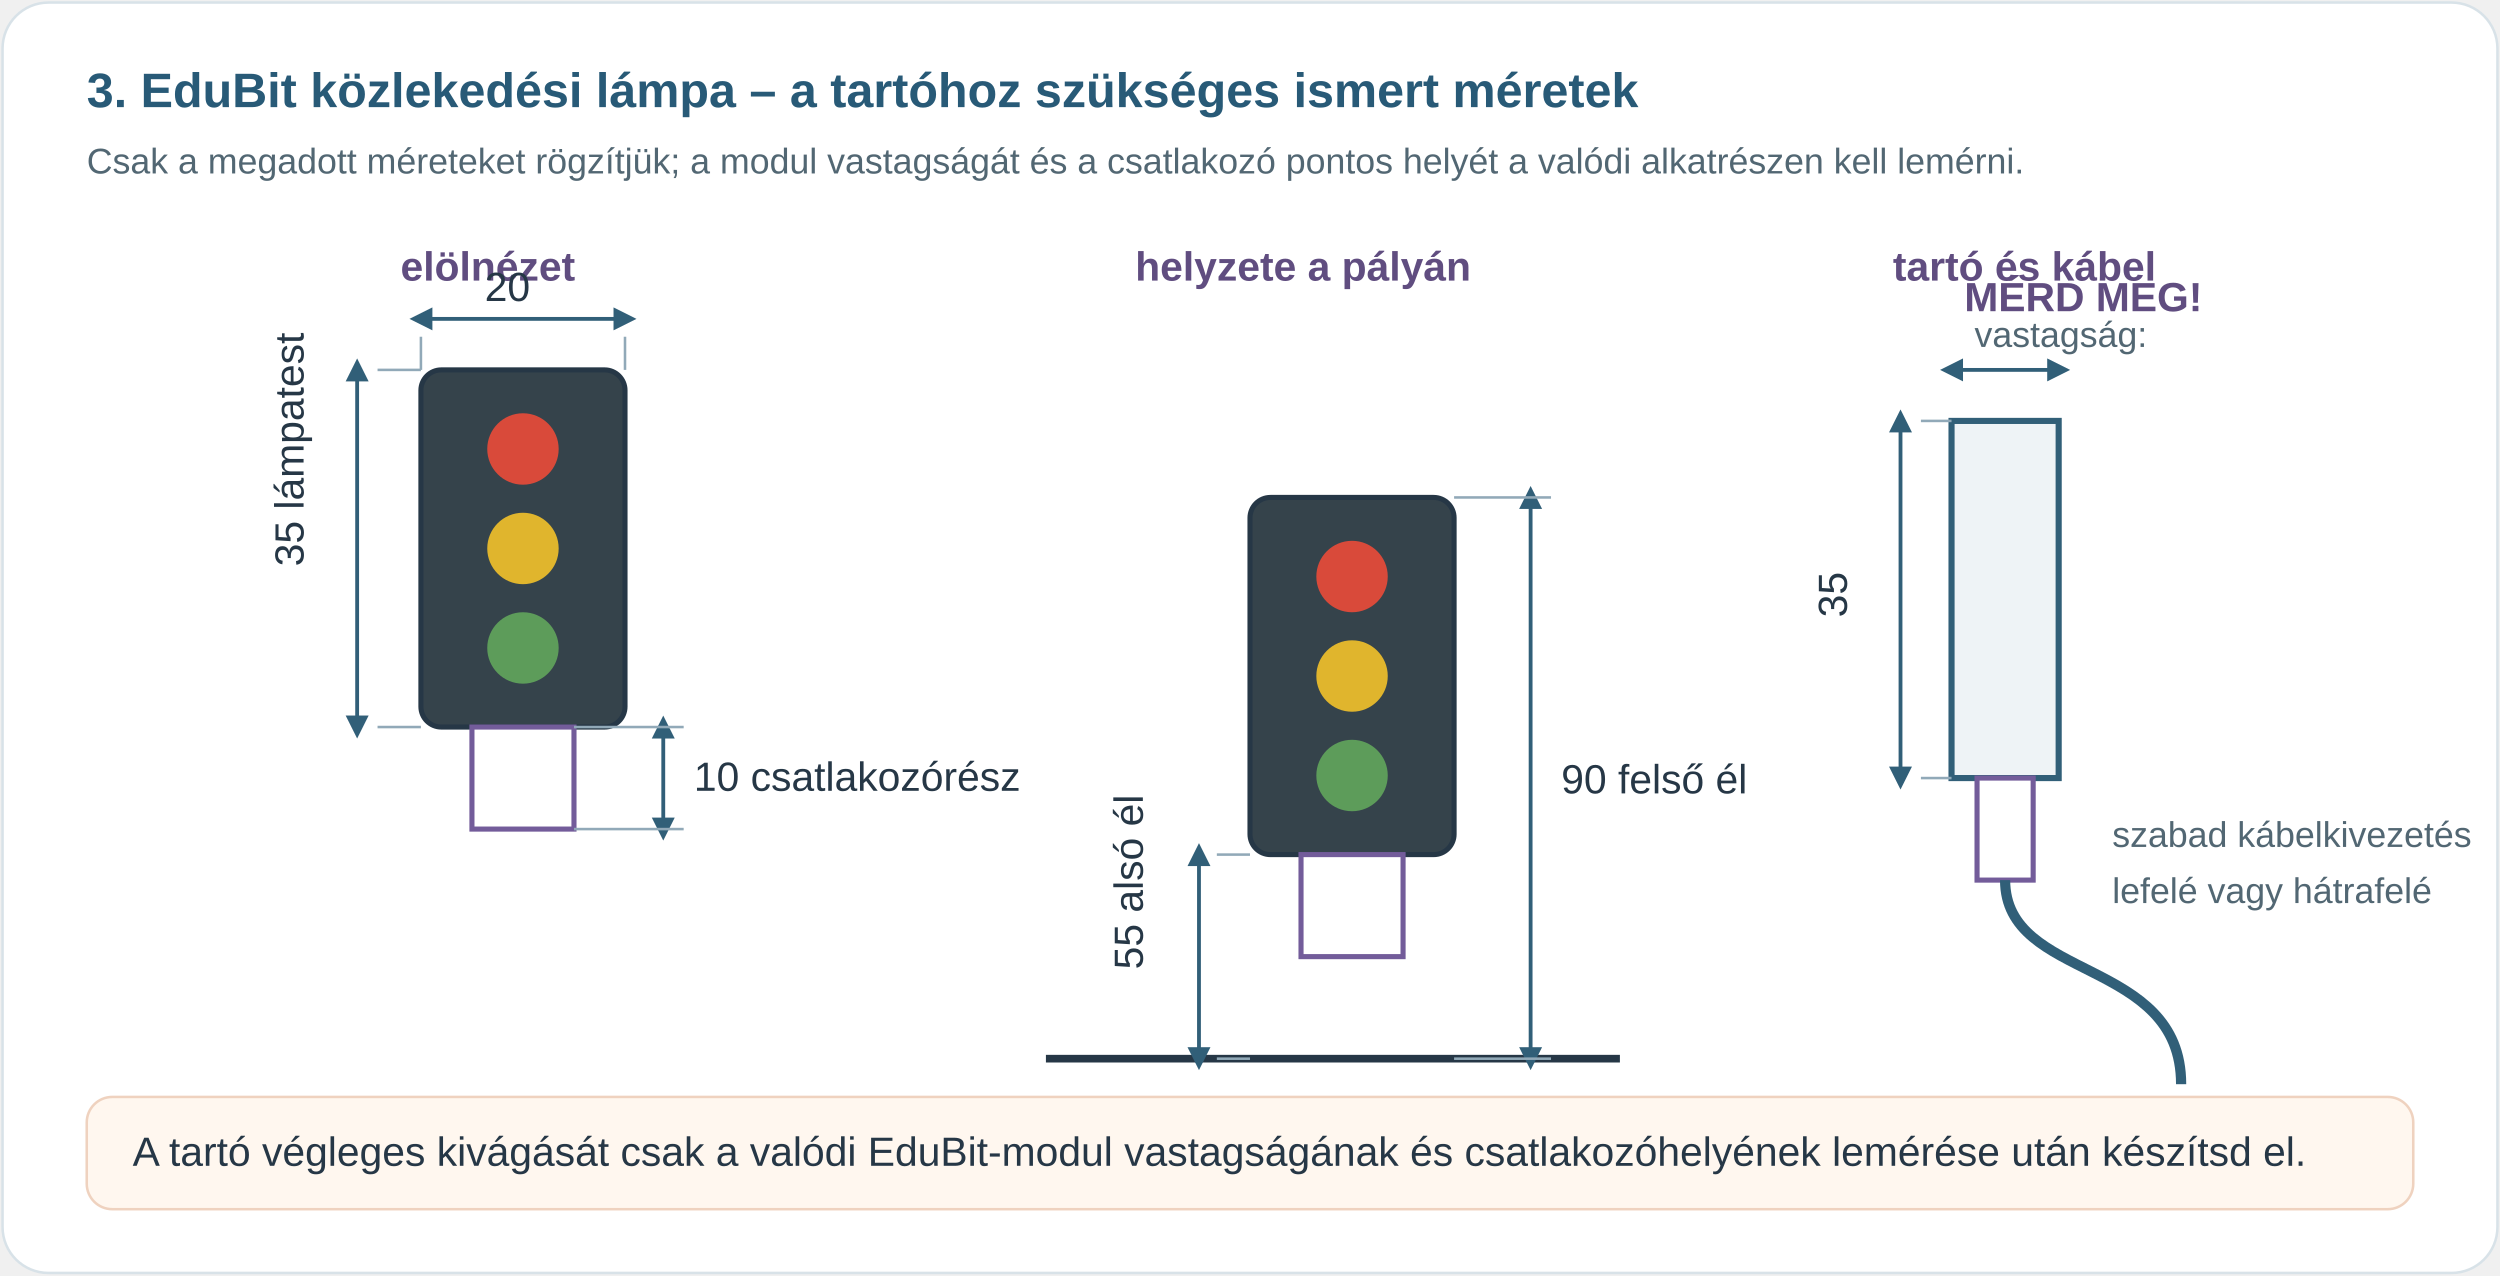
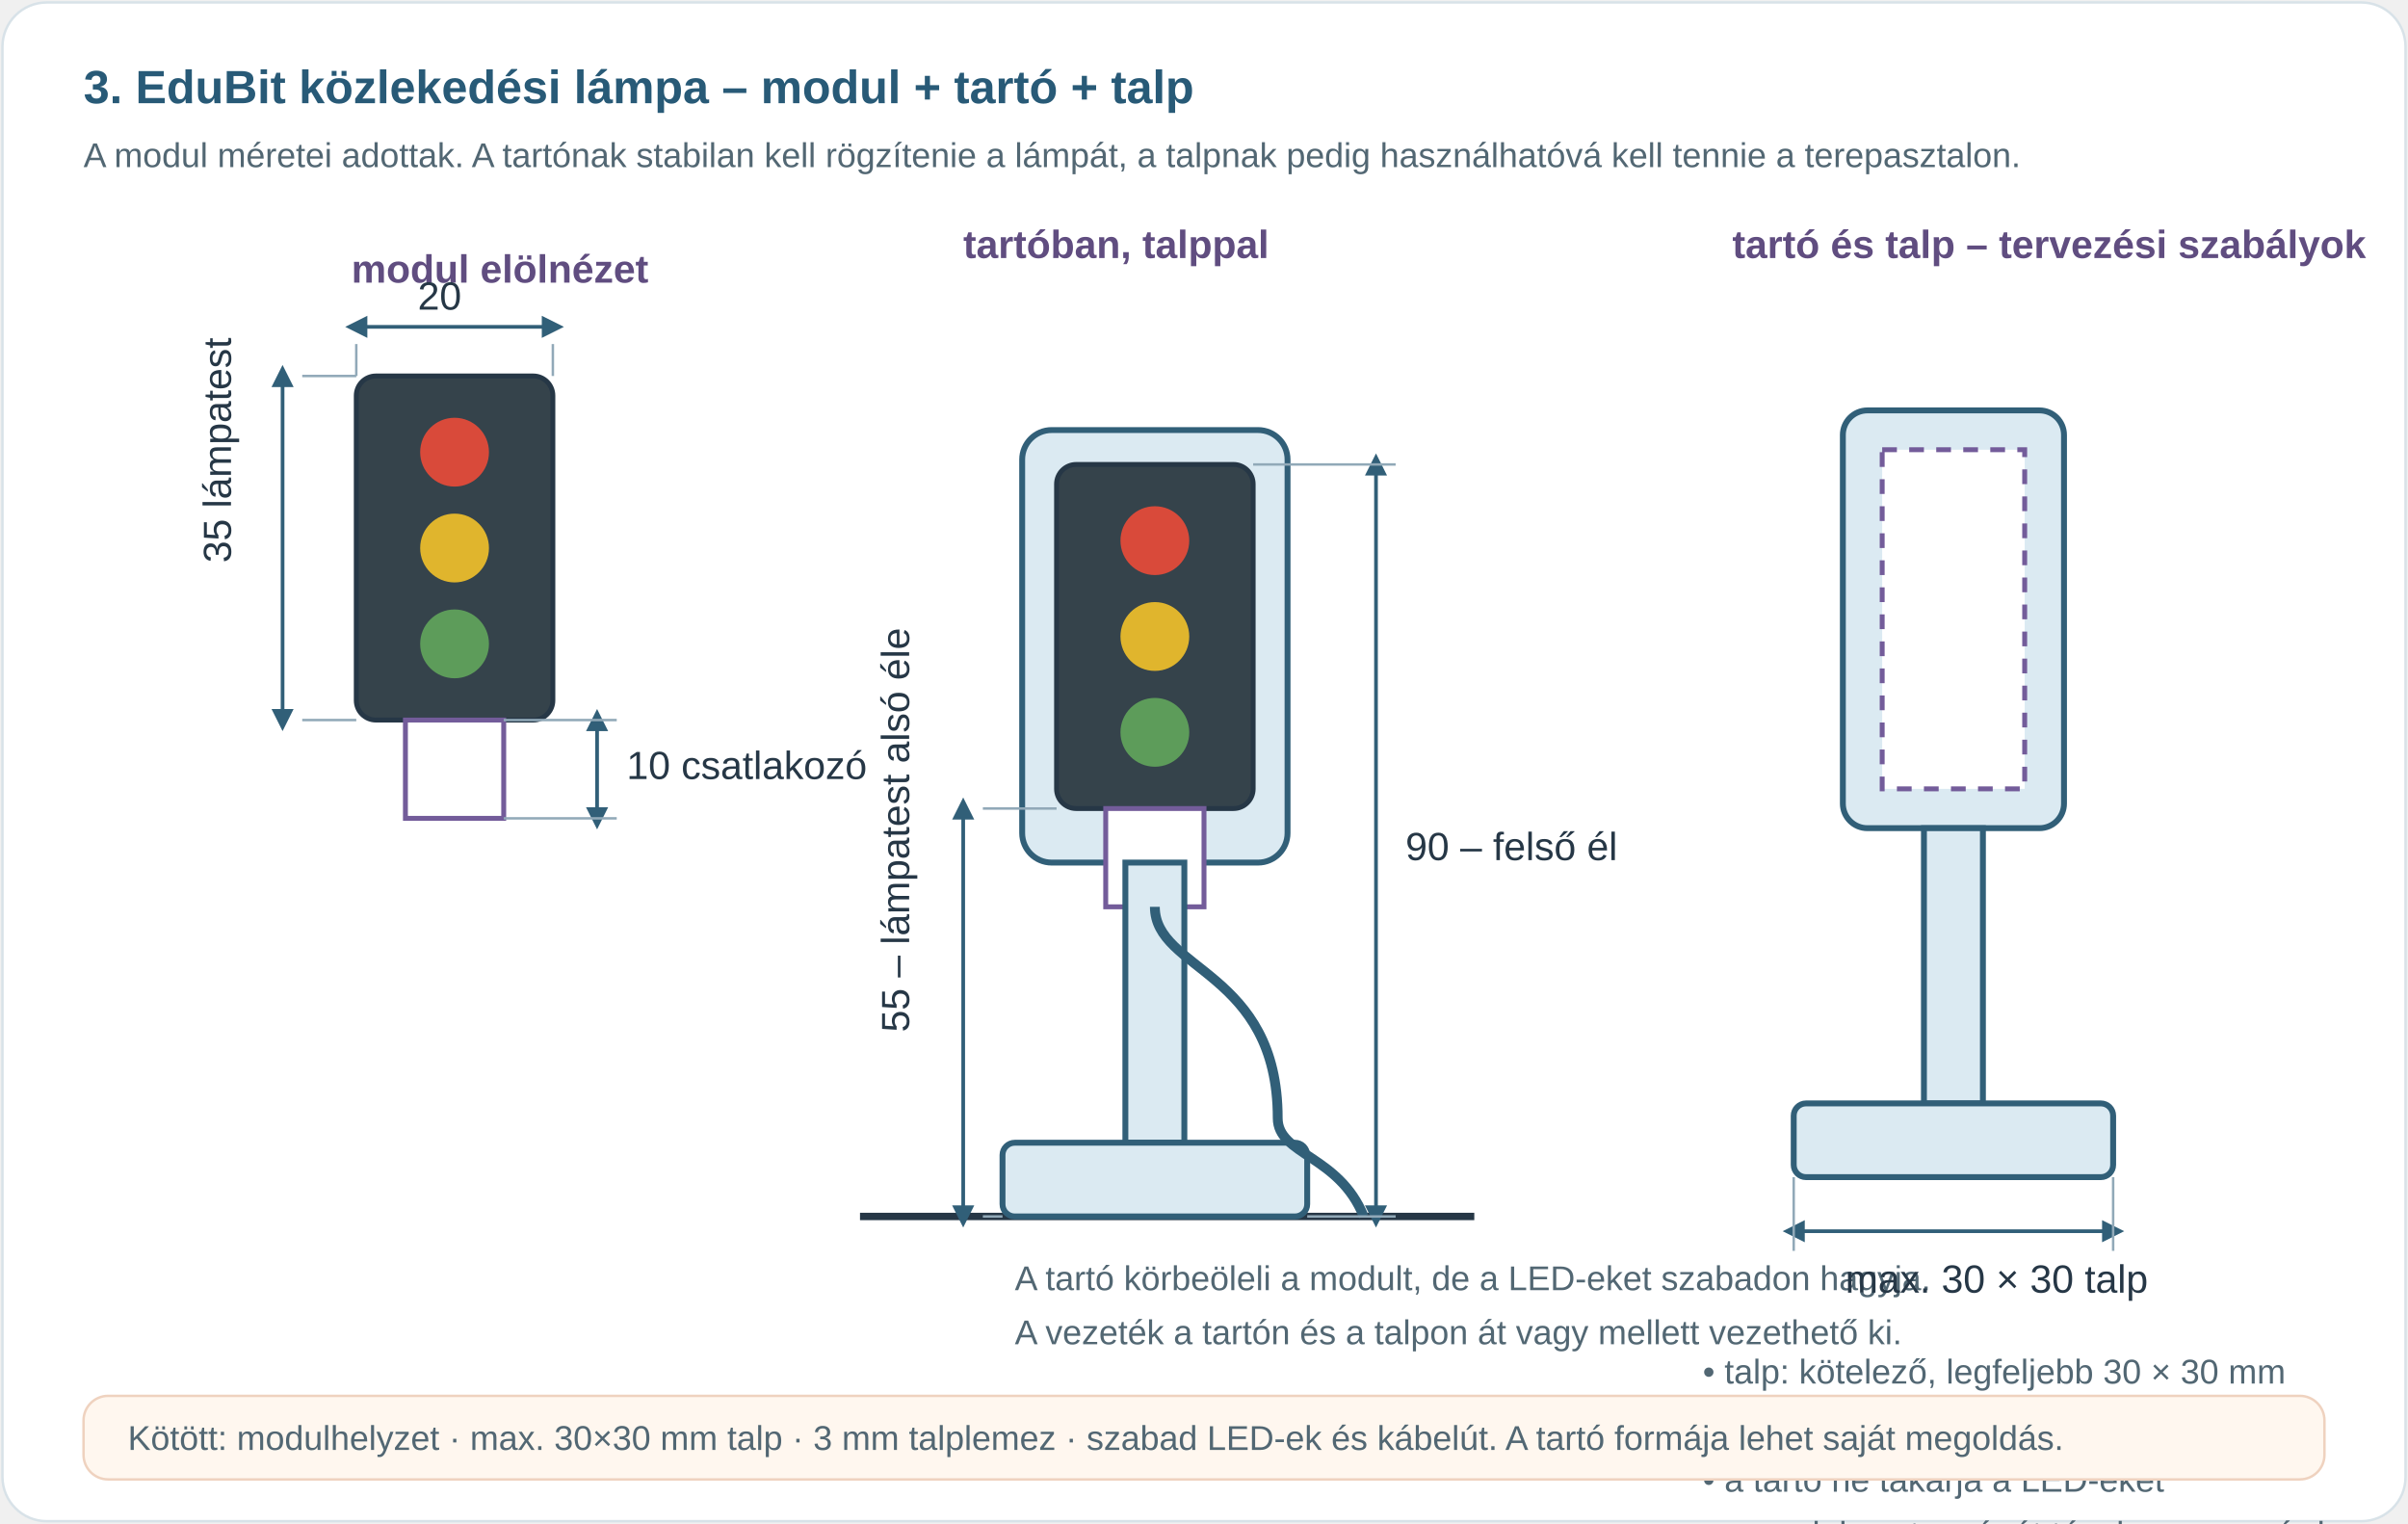
- <svg xmlns="http://www.w3.org/2000/svg" viewBox="0 0 980 500" role="img" aria-labelledby="title desc">
+ <svg xmlns="http://www.w3.org/2000/svg" viewBox="0 0 980 620" role="img" aria-labelledby="title desc">
  <defs>
    <marker id="arrow" viewBox="0 0 10 10" refX="5" refY="5" markerWidth="6" markerHeight="6" orient="auto-start-reverse">
      <path d="M0 0 L10 5 L0 10z" fill="#315f78" />
    </marker>
-     <style>.obj{fill:#eef3f6;stroke:#315f78;stroke-width:2.4}.dark{fill:#35434b;stroke:#263746;stroke-width:2}.connector{fill:#fff;stroke:#735c9a;stroke-width:2}.dim{stroke:#315f78;stroke-width:1.5;marker-start:url(#arrow);marker-end:url(#arrow)}.ext{stroke:#91a9b8;stroke-width:1}.txt{font:16px Arial,sans-serif;fill:#263746}.small{font:14px Arial,sans-serif;fill:#526773}.head{font:bold 19px Arial,sans-serif;fill:#285a77}.label{font:bold 16px Arial,sans-serif;fill:#604d80}</style>
+     <style>.obj{fill:#eef3f6;stroke:#315f78;stroke-width:2.4}.dark{fill:#35434b;stroke:#263746;stroke-width:2}.holder{fill:#dbeaf2;stroke:#315f78;stroke-width:2.4}.connector{fill:#fff;stroke:#735c9a;stroke-width:2}.dim{stroke:#315f78;stroke-width:1.5;marker-start:url(#arrow);marker-end:url(#arrow)}.ext{stroke:#91a9b8;stroke-width:1}.txt{font:16px Arial,sans-serif;fill:#263746}.small{font:14px Arial,sans-serif;fill:#526773}.head{font:bold 19px Arial,sans-serif;fill:#285a77}.label{font:bold 16px Arial,sans-serif;fill:#604d80}</style>
  </defs>
-   <rect x="1" y="1" width="978" height="498" rx="18" fill="#fff" stroke="#d8e2e8" />
-   <text x="34" y="42" class="head">3. EduBit közlekedési lámpa – a tartóhoz szükséges ismert méretek</text>
-   <text x="34" y="68" class="small">Csak a megadott méreteket rögzítjük; a modul vastagságát és a csatlakozó pontos helyét a valódi alkatrészen kell lemérni.</text>
-   <g transform="translate(95,110)">
-     <text x="62" y="0" class="label">elölnézet</text>
-     <rect x="70" y="35" width="80" height="140" rx="8" class="dark" />
-     <circle cx="110" cy="66" r="14" fill="#d94a3a" />
-     <circle cx="110" cy="105" r="14" fill="#e0b52d" />
-     <circle cx="110" cy="144" r="14" fill="#5d9c5a" />
-     <rect x="90" y="175" width="40" height="40" class="connector" />
-     <line x1="70" y1="15" x2="150" y2="15" class="dim" />
-     <line x1="70" y1="22" x2="70" y2="35" class="ext" />
-     <line x1="150" y1="22" x2="150" y2="35" class="ext" />
-     <text x="95" y="8" class="txt">20</text>
-     <line x1="45" y1="35" x2="45" y2="175" class="dim" />
-     <line x1="53" y1="35" x2="70" y2="35" class="ext" />
-     <line x1="53" y1="175" x2="70" y2="175" class="ext" />
-     <text x="24" y="112" class="txt" transform="rotate(-90 24 112)">35 lámpatest</text>
-     <line x1="165" y1="175" x2="165" y2="215" class="dim" />
-     <line x1="130" y1="175" x2="173" y2="175" class="ext" />
-     <line x1="130" y1="215" x2="173" y2="215" class="ext" />
-     <text x="177" y="200" class="txt">10 csatlakozórész</text>
+   <rect x="1" y="1" width="978" height="618" rx="18" fill="#fff" stroke="#d8e2e8" />
+   <text x="34" y="42" class="head">3. EduBit közlekedési lámpa – modul + tartó + talp</text>
+   <text x="34" y="68" class="small">A modul méretei adottak. A tartónak stabilan kell rögzítenie a lámpát, a talpnak pedig használhatóvá kell tennie a terepasztalon.</text>
+   <g transform="translate(65,115)">
+     <text x="78" y="0" class="label">modul elölnézet</text>
+     <rect x="80" y="38" width="80" height="140" rx="8" class="dark" />
+     <circle cx="120" cy="69" r="14" fill="#d94a3a" />
+     <circle cx="120" cy="108" r="14" fill="#e0b52d" />
+     <circle cx="120" cy="147" r="14" fill="#5d9c5a" />
+     <rect x="100" y="178" width="40" height="40" class="connector" />
+     <line x1="80" y1="18" x2="160" y2="18" class="dim" />
+     <line x1="80" y1="25" x2="80" y2="38" class="ext" />
+     <line x1="160" y1="25" x2="160" y2="38" class="ext" />
+     <text x="105" y="11" class="txt">20</text>
+     <line x1="50" y1="38" x2="50" y2="178" class="dim" />
+     <line x1="58" y1="38" x2="80" y2="38" class="ext" />
+     <line x1="58" y1="178" x2="80" y2="178" class="ext" />
+     <text x="29" y="114" class="txt" transform="rotate(-90 29 114)">35 lámpatest</text>
+     <line x1="178" y1="178" x2="178" y2="218" class="dim" />
+     <line x1="140" y1="178" x2="186" y2="178" class="ext" />
+     <line x1="140" y1="218" x2="186" y2="218" class="ext" />
+     <text x="190" y="202" class="txt">10 csatlakozó</text>
  </g>
-   <g transform="translate(390,110)">
-     <text x="55" y="0" class="label">helyzete a pályán</text>
-     <line x1="20" y1="305" x2="245" y2="305" stroke="#263746" stroke-width="3" />
-     <rect x="100" y="85" width="80" height="140" rx="8" class="dark" />
-     <circle cx="140" cy="116" r="14" fill="#d94a3a" />
-     <circle cx="140" cy="155" r="14" fill="#e0b52d" />
-     <circle cx="140" cy="194" r="14" fill="#5d9c5a" />
-     <rect x="120" y="225" width="40" height="40" class="connector" />
-     <line x1="80" y1="225" x2="80" y2="305" class="dim" />
-     <line x1="87" y1="225" x2="100" y2="225" class="ext" />
-     <line x1="87" y1="305" x2="100" y2="305" class="ext" />
-     <text x="58" y="270" class="txt" transform="rotate(-90 58 270)">55 alsó él</text>
-     <line x1="210" y1="85" x2="210" y2="305" class="dim" />
-     <line x1="180" y1="85" x2="218" y2="85" class="ext" />
-     <line x1="180" y1="305" x2="218" y2="305" class="ext" />
-     <text x="222" y="201" class="txt">90 felső él</text>
+   <g transform="translate(330,105)">
+     <text x="62" y="0" class="label">tartóban, talppal</text>
+     <line x1="20" y1="390" x2="270" y2="390" stroke="#263746" stroke-width="3" />
+     <rect x="86" y="70" width="108" height="176" rx="12" class="holder" />
+     <rect x="100" y="84" width="80" height="140" rx="8" class="dark" />
+     <circle cx="140" cy="115" r="14" fill="#d94a3a" />
+     <circle cx="140" cy="154" r="14" fill="#e0b52d" />
+     <circle cx="140" cy="193" r="14" fill="#5d9c5a" />
+     <rect x="120" y="224" width="40" height="40" class="connector" />
+     <rect x="128" y="246" width="24" height="114" class="holder" />
+     <rect x="78" y="360" width="124" height="30" rx="5" class="holder" />
+     <path d="M140 264 C140 290, 190 290, 190 350 C190 365, 215 365, 225 390" fill="none" stroke="#315f78" stroke-width="4" />
+     <line x1="62" y1="224" x2="62" y2="390" class="dim" />
+     <line x1="70" y1="224" x2="100" y2="224" class="ext" />
+     <line x1="70" y1="390" x2="78" y2="390" class="ext" />
+     <text x="40" y="315" class="txt" transform="rotate(-90 40 315)">55 – lámpatest alsó éle</text>
+     <line x1="230" y1="84" x2="230" y2="390" class="dim" />
+     <line x1="180" y1="84" x2="238" y2="84" class="ext" />
+     <line x1="202" y1="390" x2="238" y2="390" class="ext" />
+     <text x="242" y="245" class="txt">90 – felső él</text>
+     <text x="83" y="420" class="small">A tartó körbeöleli a modult, de a LED-eket szabadon hagyja.</text>
+     <text x="83" y="442" class="small">A vezeték a tartón és a talpon át vagy mellett vezethető ki.</text>
  </g>
-   <g transform="translate(700,110)">
-     <text x="42" y="0" class="label">tartó és kábel</text>
-     <rect x="65" y="55" width="42" height="140" class="obj" />
-     <rect x="75" y="195" width="22" height="40" class="connector" />
-     <path d="M86 235 C86 275, 155 265, 155 315" fill="none" stroke="#315f78" stroke-width="4" />
-     <line x1="45" y1="55" x2="45" y2="195" class="dim" />
-     <line x1="53" y1="55" x2="65" y2="55" class="ext" />
-     <line x1="53" y1="195" x2="65" y2="195" class="ext" />
-     <text x="24" y="132" class="txt" transform="rotate(-90 24 132)">35</text>
-     <line x1="65" y1="35" x2="107" y2="35" class="dim" />
-     <text x="74" y="26" class="small">vastagság:</text>
-     <text x="70" y="12" class="label">MÉRD MEG!</text>
-     <text x="128" y="222" class="small">szabad kábelkivezetés</text>
-     <text x="128" y="244" class="small">lefelé vagy hátrafelé</text>
-     <text x="35" y="348" class="txt">vezeték: 200 mm</text>
+   <g transform="translate(675,105)">
+     <text x="30" y="0" class="label">tartó és talp – tervezési szabályok</text>
+     <rect x="75" y="62" width="90" height="170" rx="10" class="holder" />
+     <rect x="91" y="78" width="58" height="138" fill="#fff" stroke="#735c9a" stroke-width="2" stroke-dasharray="6 5" />
+     <rect x="108" y="232" width="24" height="112" class="holder" />
+     <rect x="55" y="344" width="130" height="30" rx="5" class="holder" />
+     <line x1="55" y1="396" x2="185" y2="396" class="dim" />
+     <line x1="55" y1="374" x2="55" y2="404" class="ext" />
+     <line x1="185" y1="374" x2="185" y2="404" class="ext" />
+     <text x="76" y="421" class="txt">max. 30 × 30 talp</text>
+     <text x="18" y="458" class="small">• talp: kötelező, legfeljebb 30 × 30 mm</text>
+     <text x="18" y="480" class="small">• alsó talplemez: 3 mm</text>
+     <text x="18" y="502" class="small">• a tartó ne takarja a LED-eket</text>
+     <text x="18" y="524" class="small">• a modul vastagságát ténylegesen mérd meg</text>
+     <text x="18" y="546" class="small">• a kábel kivezetésének maradjon szabad út</text>
  </g>
-   <rect x="34" y="430" width="912" height="44" rx="10" fill="#fff7ef" stroke="#efd2bf" />
-   <text x="52" y="457" class="txt">A tartó végleges kivágását csak a valódi EduBit-modul vastagságának és csatlakozóhelyének lemérése után készítsd el.</text>
+   <rect x="34" y="568" width="912" height="34" rx="10" fill="#fff7ef" stroke="#efd2bf" />
+   <text x="52" y="590" class="small">Kötött: modulhelyzet · max. 30×30 mm talp · 3 mm talplemez · szabad LED-ek és kábelút. A tartó formája lehet saját megoldás.</text>
</svg>
